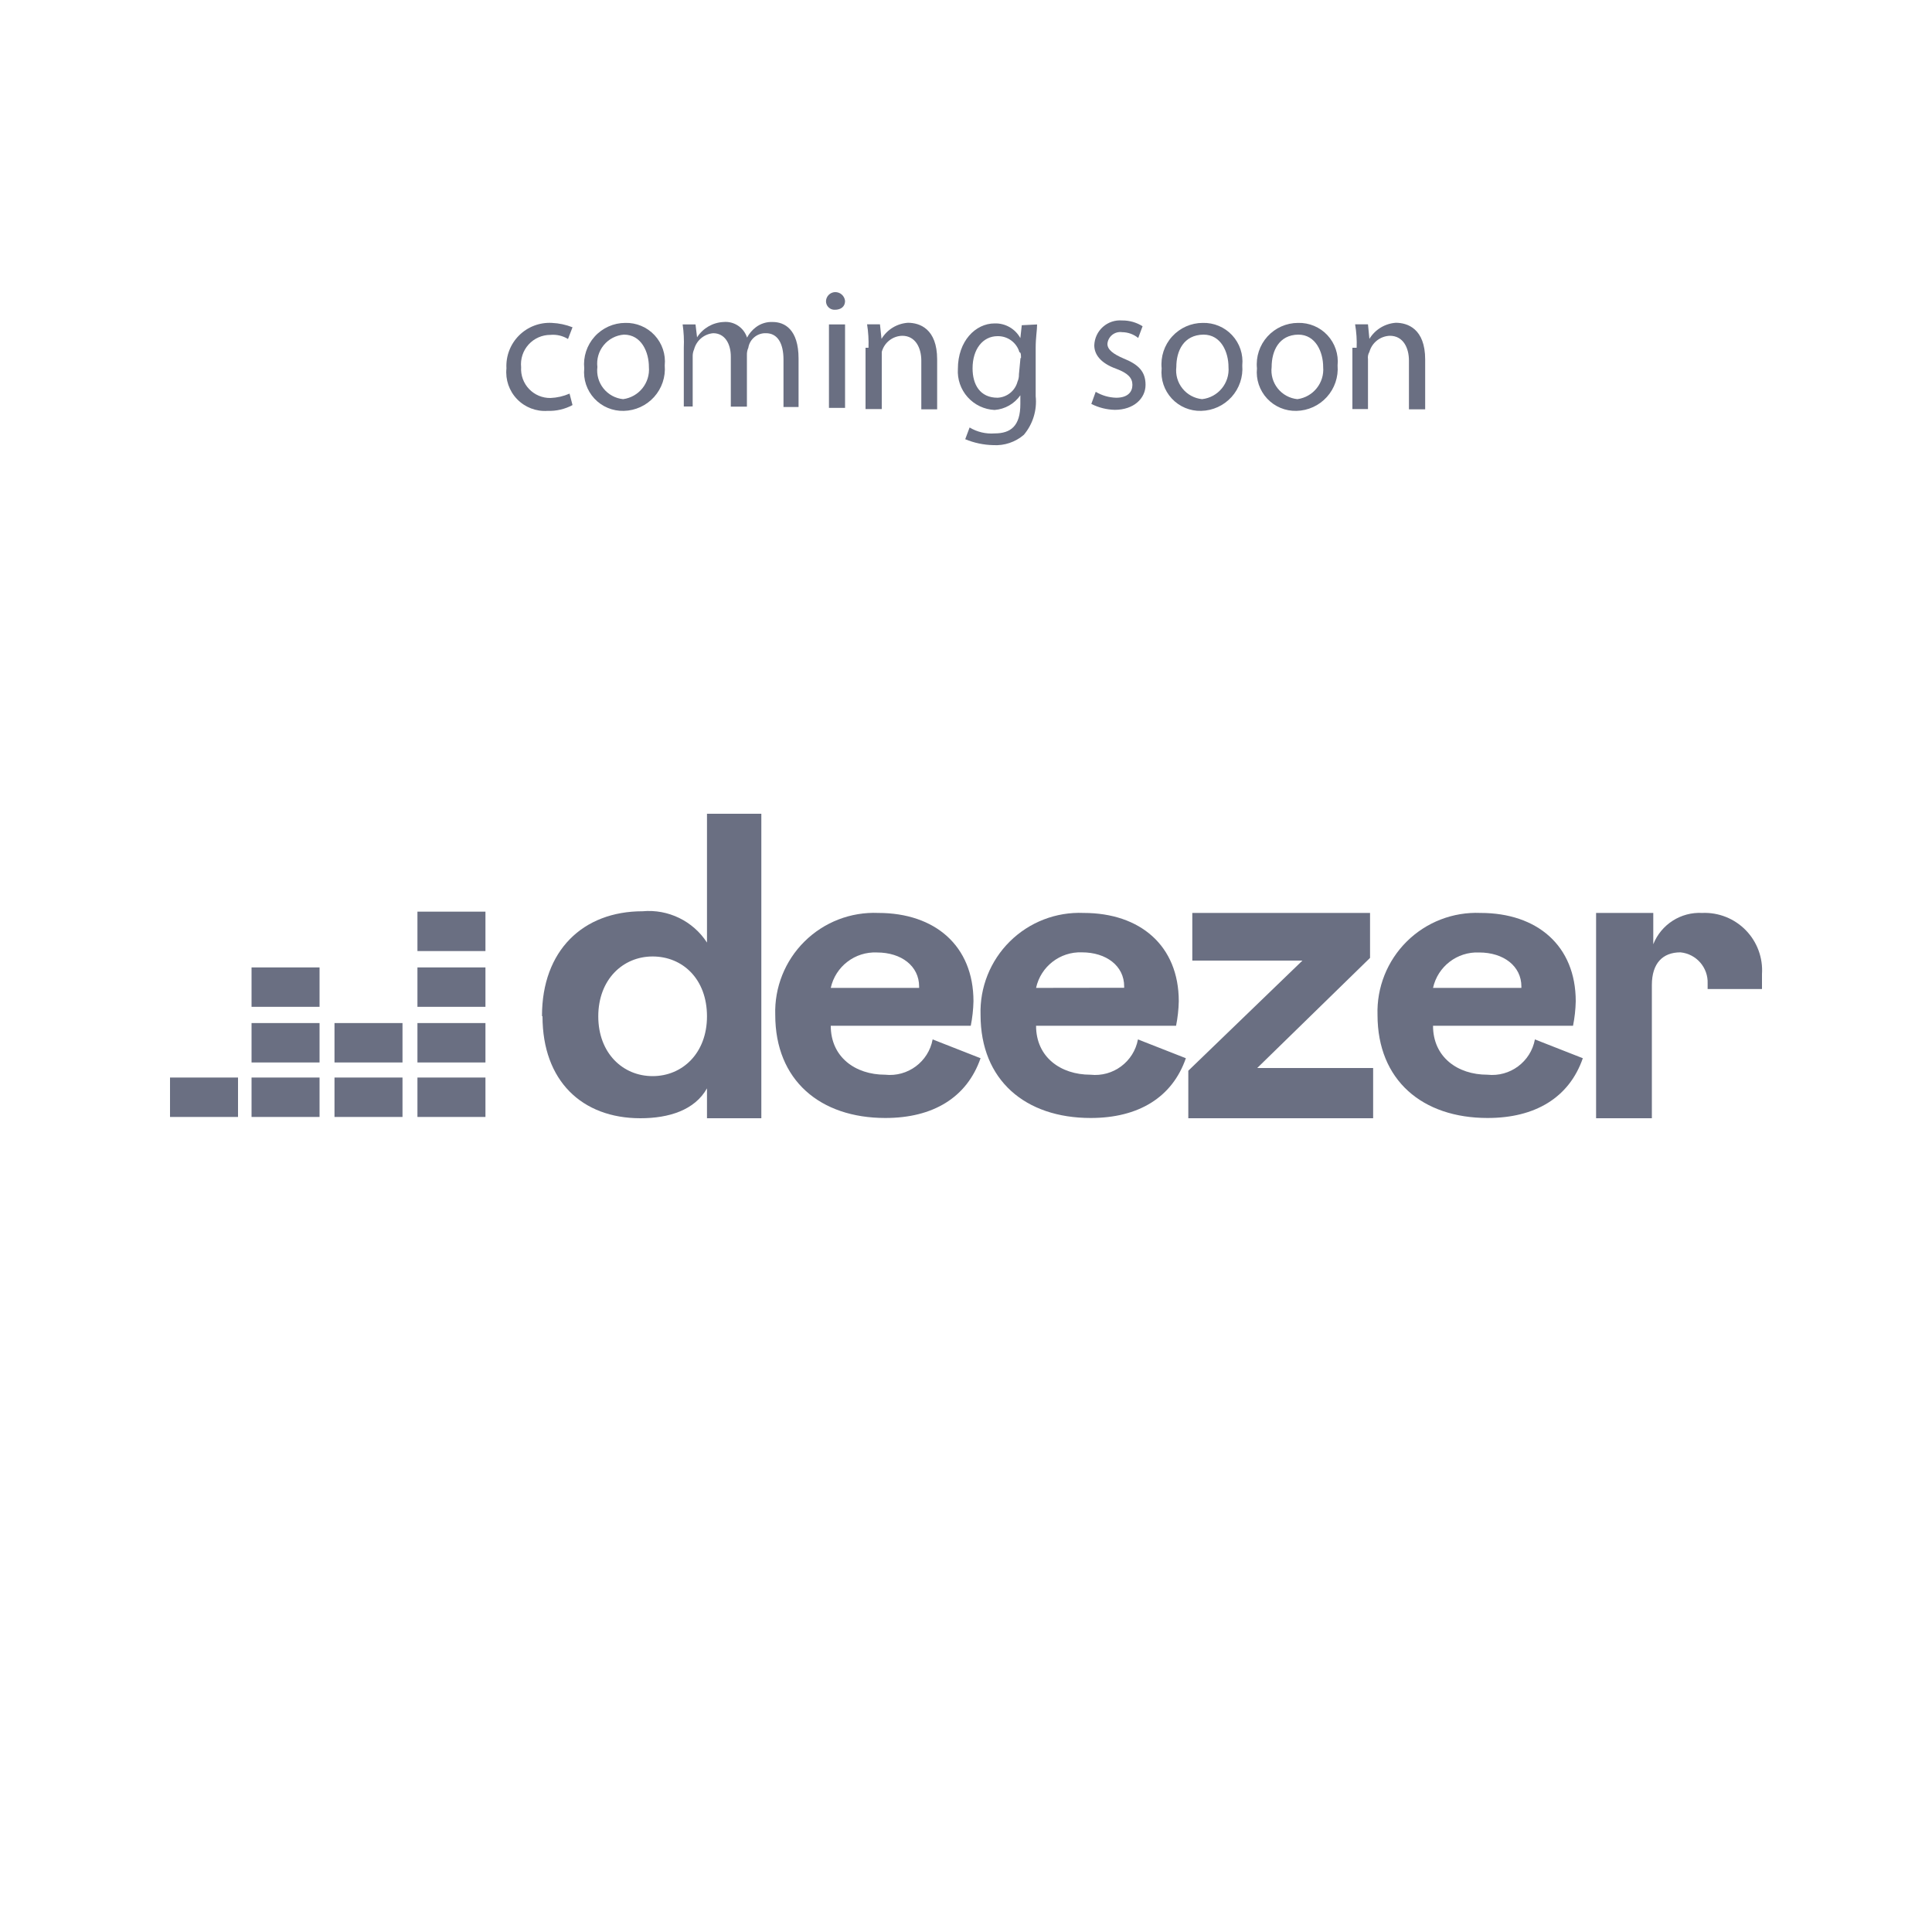
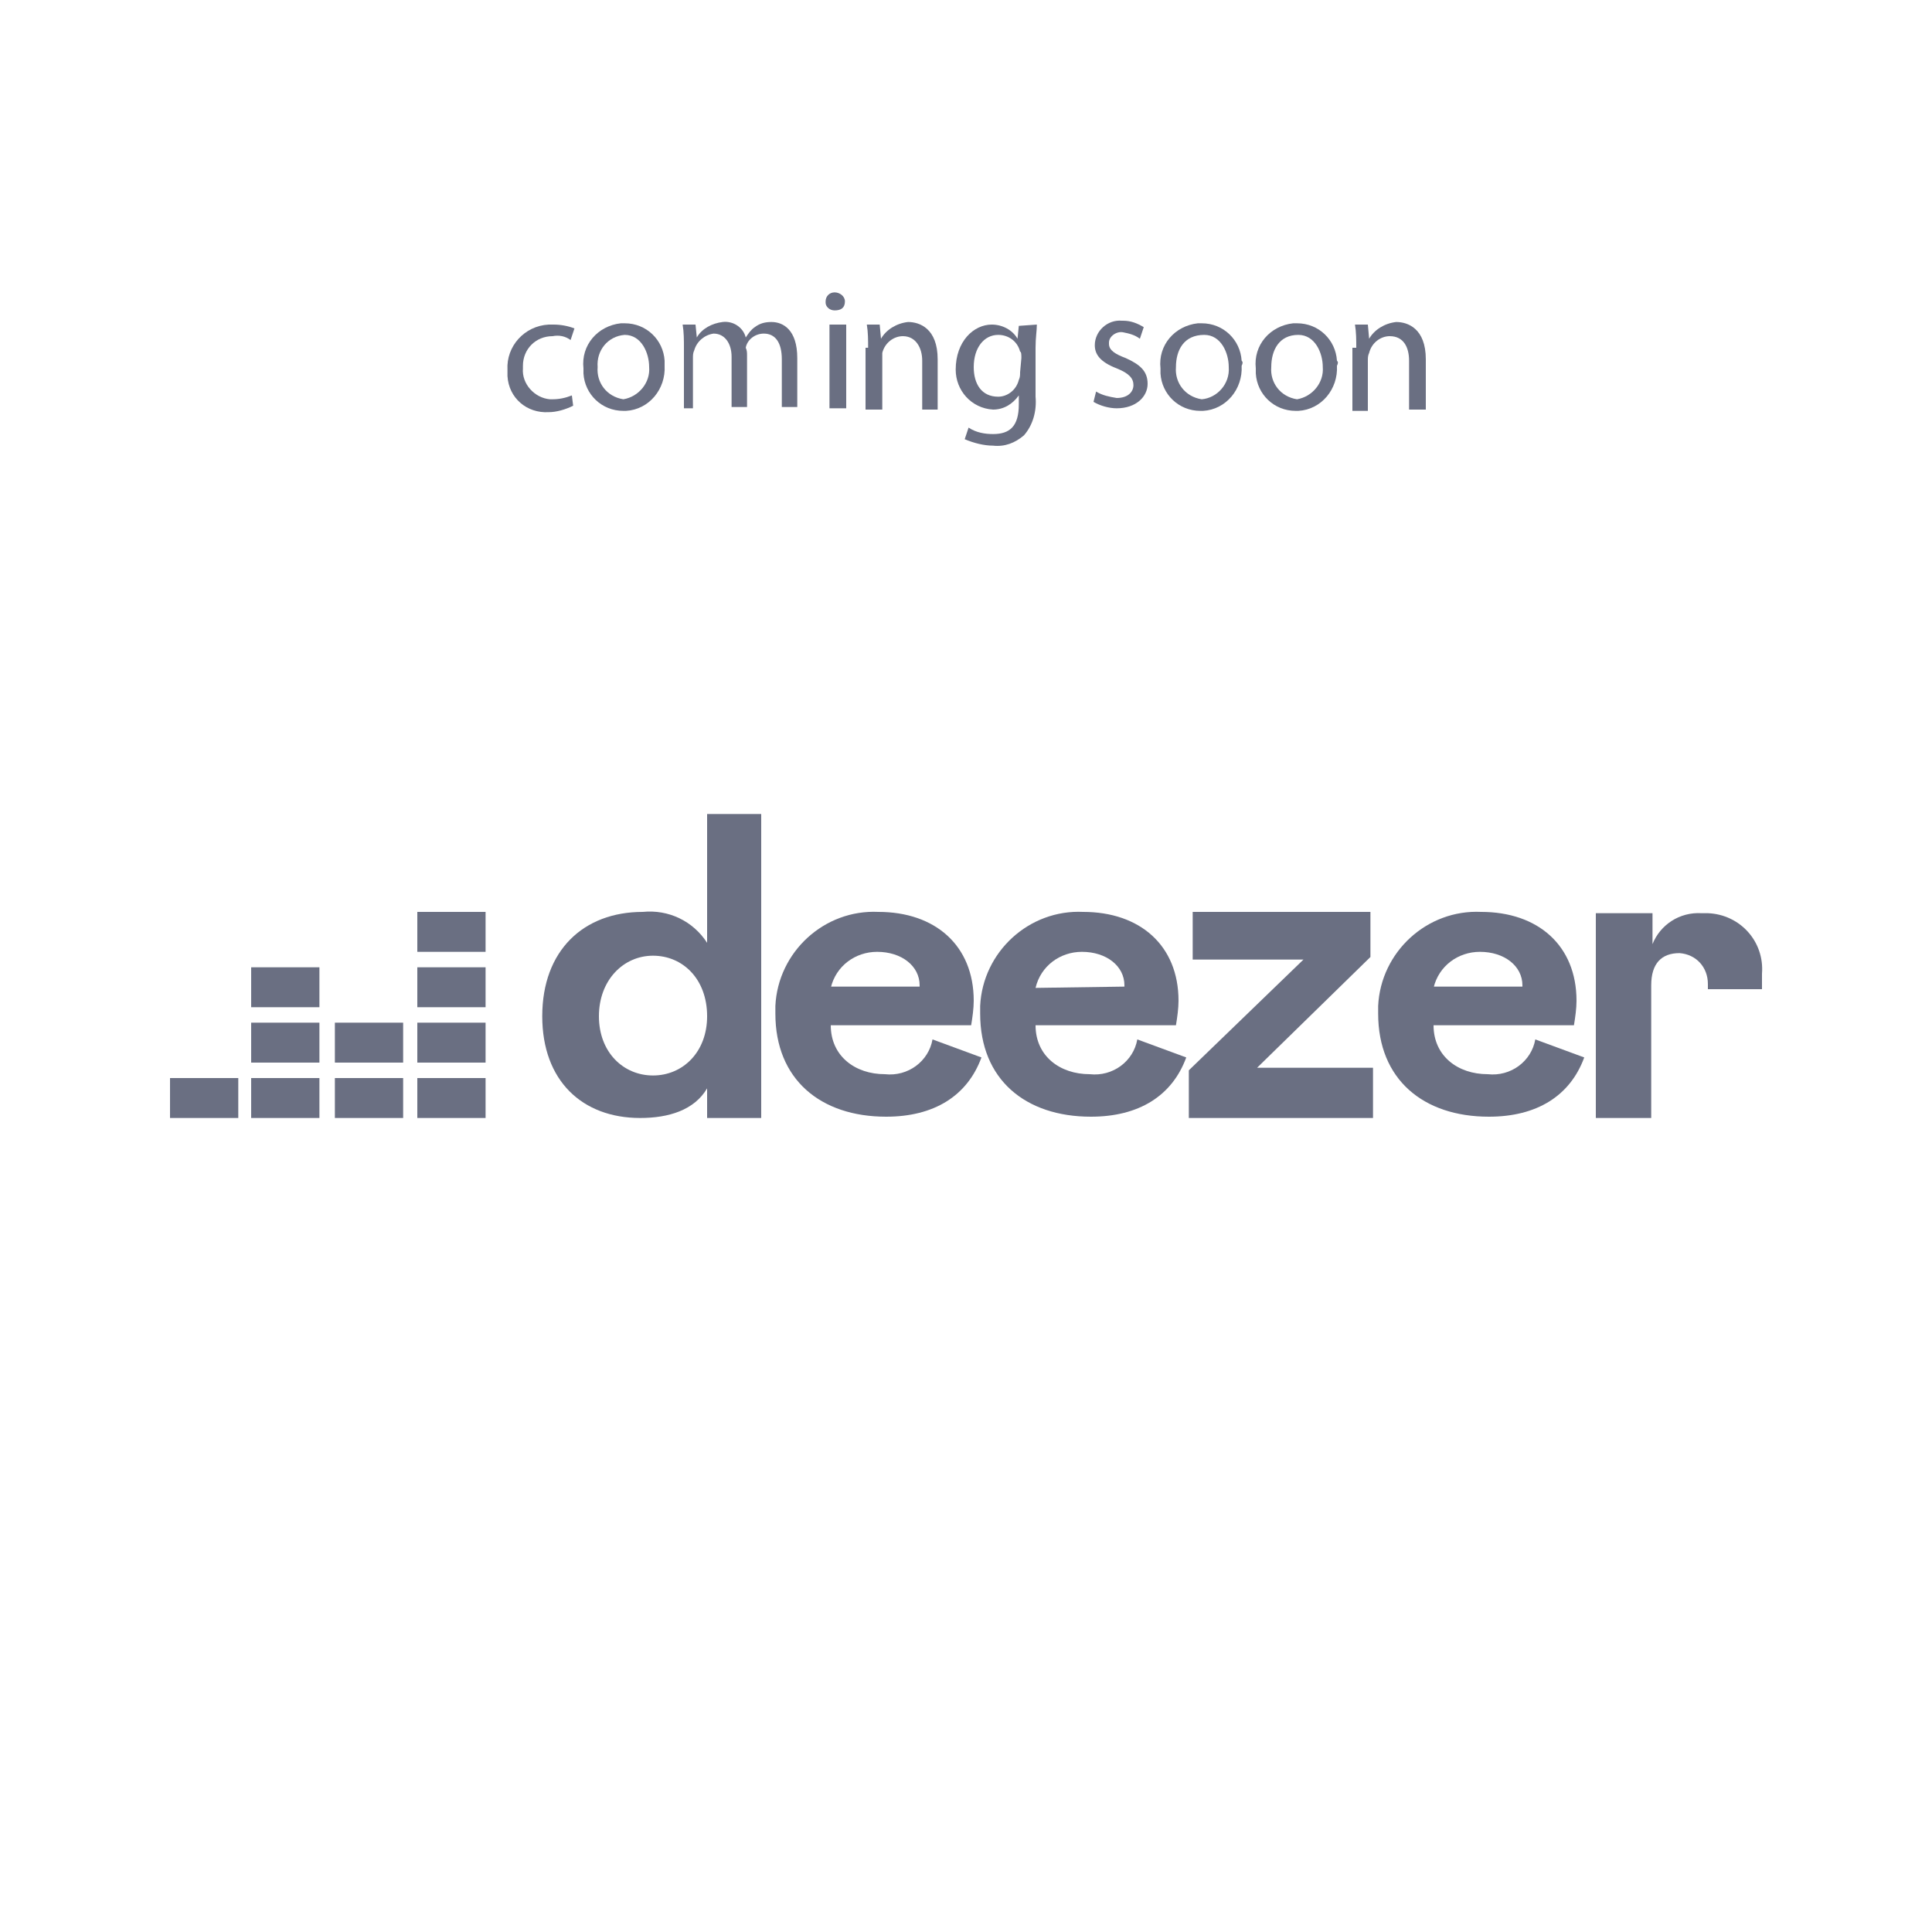
- <svg xmlns="http://www.w3.org/2000/svg" id="Layer_1" data-name="Layer 1" viewBox="0 0 150 150">
-   <defs>
-     <style>.cls-1{fill:#6a6f82;}</style>
-   </defs>
+ <svg xmlns="http://www.w3.org/2000/svg" version="1.1" id="Layer_1" x="0px" y="0px" viewBox="0 0 150 150" style="enable-background:new 0 0 150 150;" xml:space="preserve">
+   <style type="text/css">
+ 	.st0{fill:#6A6F82;}
+ </style>
  <g id="g8252">
-     <path id="path8175" class="cls-1" d="M42.12,78.91c0,5,3.06,7.91,7.6,7.91,2.22,0,4.22-.63,5.17-2.32v2.32h4.22V63.18H54.89v10a5.38,5.38,0,0,0-5-2.43c-4.64,0-7.81,3.06-7.81,8.13Zm12.77,0c0,2.85-1.9,4.64-4.22,4.64s-4.22-1.79-4.22-4.64,1.9-4.65,4.22-4.65S54.89,76,54.89,78.91Z" />
-     <path id="path8177" class="cls-1" d="M72.41,80.7a3.38,3.38,0,0,1-3.69,2.74c-2.32,0-4.22-1.37-4.22-3.8H75.37a10.93,10.93,0,0,0,.21-1.9c0-4.32-3-6.86-7.39-6.86a7.68,7.68,0,0,0-8,7.92c0,5.07,3.48,8,8.55,8,3.69,0,6.33-1.58,7.39-4.64Zm-7.91-4a3.51,3.51,0,0,1,3.59-2.75c1.9,0,3.27,1.06,3.27,2.64v.11Z" />
-     <path id="path8179" class="cls-1" d="M88.35,80.7a3.38,3.38,0,0,1-3.69,2.74c-2.32,0-4.22-1.37-4.22-3.8H91.31a10.93,10.93,0,0,0,.21-1.9c0-4.32-3-6.86-7.39-6.86a7.68,7.68,0,0,0-8,7.92c0,5.07,3.48,8,8.55,8,3.69,0,6.33-1.58,7.39-4.64Zm-7.91-4A3.51,3.51,0,0,1,84,73.94c1.9,0,3.28,1.06,3.28,2.64v.11Z" />
-     <path id="path8181" class="cls-1" d="M106.61,86.82v-3.9h-9l8.76-8.55V70.88H92.57v3.7h8.55l-8.86,8.55v3.69Z" />
-     <path id="path8183" class="cls-1" d="M119.17,80.7a3.38,3.38,0,0,1-3.69,2.74c-2.32,0-4.22-1.37-4.22-3.8h10.87a10.93,10.93,0,0,0,.21-1.9c0-4.32-3-6.86-7.39-6.86a7.68,7.68,0,0,0-8,7.92c0,5.07,3.48,8,8.55,8,3.69,0,6.33-1.58,7.39-4.64Zm-7.91-4a3.51,3.51,0,0,1,3.58-2.75c1.9,0,3.28,1.06,3.28,2.64v.11Z" />
-     <rect id="rect8185" class="cls-1" x="32.41" y="70.78" width="5.28" height="3.06" />
-     <rect id="rect8192" class="cls-1" x="32.41" y="75.11" width="5.28" height="3.06" />
-     <rect id="rect8199" class="cls-1" x="32.41" y="79.43" width="5.28" height="3.06" />
-     <rect id="rect8206" class="cls-1" x="13.2" y="83.66" width="5.28" height="3.06" />
-     <rect id="rect8213" class="cls-1" x="19.53" y="83.66" width="5.28" height="3.06" />
-     <rect id="rect8220" class="cls-1" x="25.97" y="83.66" width="5.28" height="3.06" />
-     <rect id="rect8227" class="cls-1" x="32.41" y="83.66" width="5.28" height="3.06" />
-     <rect id="rect8234" class="cls-1" x="25.97" y="79.43" width="5.28" height="3.06" />
-     <rect id="rect8241" class="cls-1" x="19.53" y="79.43" width="5.28" height="3.06" />
-     <rect id="rect8248" class="cls-1" x="19.53" y="75.11" width="5.28" height="3.06" />
-     <path id="path8250" class="cls-1" d="M132.58,76.37v.42h4.22V75.63a4.46,4.46,0,0,0-4.64-4.75,3.87,3.87,0,0,0-3.8,2.43V70.88h-4.44V86.82h4.33V76.48c0-1.69.84-2.54,2.22-2.54A2.34,2.34,0,0,1,132.58,76.37Z" />
+     <path id="path8175" class="st0" d="M42.1,78.9c0,5,3.1,7.9,7.6,7.9c2.2,0,4.2-0.6,5.2-2.3v2.3h4.2V63.2h-4.2v10   c-1.1-1.7-3-2.6-5-2.4C45.3,70.8,42.1,73.8,42.1,78.9L42.1,78.9z M54.9,78.9c0,2.8-1.9,4.6-4.2,4.6s-4.2-1.8-4.2-4.6   s1.9-4.7,4.2-4.7S54.9,76,54.9,78.9z" />
+     <path id="path8177" class="st0" d="M72.4,80.7c-0.3,1.7-1.9,2.9-3.7,2.7c-2.3,0-4.2-1.4-4.2-3.8h10.9c0.1-0.6,0.2-1.3,0.2-1.9   c0-4.3-3-6.9-7.4-6.9c-4.2-0.2-7.8,3.1-8,7.3c0,0.2,0,0.4,0,0.6c0,5.1,3.5,8,8.6,8c3.7,0,6.3-1.6,7.4-4.6L72.4,80.7z M64.5,76.7   c0.4-1.7,1.9-2.8,3.6-2.8c1.9,0,3.3,1.1,3.3,2.6v0.1H64.5z" />
+     <path id="path8179" class="st0" d="M88.3,80.7c-0.3,1.7-1.9,2.9-3.7,2.7c-2.3,0-4.2-1.4-4.2-3.8h10.9c0.1-0.6,0.2-1.3,0.2-1.9   c0-4.3-3-6.9-7.4-6.9c-4.2-0.2-7.8,3.1-8,7.3c0,0.2,0,0.4,0,0.6c0,5.1,3.5,8,8.6,8c3.7,0,6.3-1.6,7.4-4.6L88.3,80.7z M80.4,76.7   c0.4-1.7,1.9-2.8,3.6-2.8c1.9,0,3.3,1.1,3.3,2.6v0.1L80.4,76.7z" />
+     <path id="path8181" class="st0" d="M106.6,86.8v-3.9h-9l8.8-8.6v-3.5H92.6v3.7h8.6l-8.9,8.6v3.7H106.6z" />
+     <path id="path8183" class="st0" d="M119.2,80.7c-0.3,1.7-1.9,2.9-3.7,2.7c-2.3,0-4.2-1.4-4.2-3.8h10.9c0.1-0.6,0.2-1.3,0.2-1.9   c0-4.3-3-6.9-7.4-6.9c-4.2-0.2-7.8,3.1-8,7.3c0,0.2,0,0.4,0,0.6c0,5.1,3.5,8,8.6,8c3.7,0,6.3-1.6,7.4-4.6L119.2,80.7z M111.3,76.7   c0.4-1.7,1.9-2.8,3.6-2.8c1.9,0,3.3,1.1,3.3,2.6v0.1H111.3z" />
+     <rect id="rect8185" x="32.4" y="70.8" class="st0" width="5.3" height="3.1" />
+     <rect id="rect8192" x="32.4" y="75.1" class="st0" width="5.3" height="3.1" />
+     <rect id="rect8199" x="32.4" y="79.4" class="st0" width="5.3" height="3.1" />
+     <rect id="rect8206" x="13.2" y="83.7" class="st0" width="5.3" height="3.1" />
+     <rect id="rect8213" x="19.5" y="83.7" class="st0" width="5.3" height="3.1" />
+     <rect id="rect8220" x="26" y="83.7" class="st0" width="5.3" height="3.1" />
+     <rect id="rect8227" x="32.4" y="83.7" class="st0" width="5.3" height="3.1" />
+     <rect id="rect8234" x="26" y="79.4" class="st0" width="5.3" height="3.1" />
+     <rect id="rect8241" x="19.5" y="79.4" class="st0" width="5.3" height="3.1" />
+     <rect id="rect8248" x="19.5" y="75.1" class="st0" width="5.3" height="3.1" />
+     <path id="path8250" class="st0" d="M132.6,76.4v0.4h4.2v-1.2c0.2-2.5-1.7-4.6-4.2-4.7c-0.2,0-0.3,0-0.5,0c-1.7-0.1-3.2,0.9-3.8,2.4   v-2.4h-4.4v15.9h4.3V76.5c0-1.7,0.8-2.5,2.2-2.5C131.7,74.1,132.6,75.1,132.6,76.4z" />
  </g>
-   <path class="cls-1" d="M44.45,31.45a3.81,3.81,0,0,1-1.94.45,3,3,0,0,1-3.19-3.3,3.35,3.35,0,0,1,3.53-3.53,4.94,4.94,0,0,1,1.6.34l-.35.91A2.22,2.22,0,0,0,42.74,26a2.28,2.28,0,0,0-2.28,2.51,2.25,2.25,0,0,0,2.28,2.39,4.13,4.13,0,0,0,1.48-.34Z" />
-   <path class="cls-1" d="M51.61,28.37a3.26,3.26,0,0,1-3.18,3.53,3,3,0,0,1-3.07-3.3,3.21,3.21,0,0,1,3.18-3.53A3,3,0,0,1,51.61,28.37Zm-5.23.12a2.24,2.24,0,0,0,2,2.5,2.32,2.32,0,0,0,2-2.5c0-1.14-.57-2.51-1.94-2.51A2.25,2.25,0,0,0,46.38,28.49Z" />
-   <path class="cls-1" d="M53.09,27A9.47,9.47,0,0,0,53,25.19h1l.12,1h0A2.58,2.58,0,0,1,56.17,25,1.75,1.75,0,0,1,58,26.21h0a2.44,2.44,0,0,1,.68-.8A2,2,0,0,1,60,25c.91,0,2,.57,2,2.84v3.76H60.83V27.92c0-1.25-.45-2.05-1.36-2.05A1.34,1.34,0,0,0,58.1,27a1.27,1.27,0,0,0-.11.57v4H56.74V27.69c0-1-.46-1.82-1.37-1.82a1.69,1.69,0,0,0-1.48,1.25,1.29,1.29,0,0,0-.11.57v3.87h-.69Z" />
-   <path class="cls-1" d="M65.61,23.37c0,.45-.34.68-.79.68a.66.66,0,0,1-.69-.68.73.73,0,0,1,.69-.69A.76.76,0,0,1,65.61,23.37Zm-1.25,8.3V25.19h1.25v6.48Z" />
-   <path class="cls-1" d="M67.43,27a9.47,9.47,0,0,0-.11-1.82h1l.12,1.13h0a2.6,2.6,0,0,1,2.05-1.25c.91,0,2.27.46,2.27,2.85v3.87H71.53V28c0-1-.46-1.93-1.48-1.93a1.69,1.69,0,0,0-1.59,1.25v4.44H67.2V27Z" />
-   <path class="cls-1" d="M80.52,25.19c0,.45-.11,1-.11,1.82v3.75a4,4,0,0,1-.92,3,3.34,3.34,0,0,1-2.38.8,6,6,0,0,1-2.17-.46l.34-.91a3.29,3.29,0,0,0,1.94.46c1.25,0,2-.57,2-2.28v-.68h0a2.69,2.69,0,0,1-2,1.14,3,3,0,0,1-2.85-3.19c0-2.16,1.37-3.53,2.85-3.53a2.2,2.2,0,0,1,2,1.14h0l.11-1ZM79.27,27.8c0-.22,0-.45-.12-.45a1.73,1.73,0,0,0-1.7-1.25c-1.14,0-1.94,1-1.94,2.5,0,1.25.57,2.28,1.94,2.28A1.68,1.68,0,0,0,79,29.63a1.29,1.29,0,0,0,.11-.57l.12-1.26Z" />
-   <path class="cls-1" d="M85.07,30.42a3.28,3.28,0,0,0,1.59.46c.91,0,1.26-.46,1.26-1s-.35-.91-1.26-1.25c-1.25-.45-1.7-1.14-1.7-1.82a2,2,0,0,1,2.16-1.93,2.92,2.92,0,0,1,1.59.45l-.34.91a2,2,0,0,0-1.25-.45,1,1,0,0,0-1.14.91c0,.45.46.79,1.25,1.13,1.14.46,1.71,1,1.71,2.05s-.91,1.94-2.39,1.94a4.24,4.24,0,0,1-1.82-.46Z" />
-   <path class="cls-1" d="M96.45,28.37a3.27,3.27,0,0,1-3.19,3.53,3,3,0,0,1-3.07-3.3,3.21,3.21,0,0,1,3.19-3.53A3,3,0,0,1,96.45,28.37Zm-5.12.12a2.24,2.24,0,0,0,2,2.5,2.32,2.32,0,0,0,2.05-2.5c0-1.14-.57-2.51-1.94-2.51C91.9,26,91.33,27.24,91.33,28.49Z" />
-   <path class="cls-1" d="M103.85,28.37a3.27,3.27,0,0,1-3.19,3.53,3,3,0,0,1-3.07-3.3,3.21,3.21,0,0,1,3.19-3.53A3,3,0,0,1,103.85,28.37Zm-5.12.12a2.24,2.24,0,0,0,2,2.5,2.32,2.32,0,0,0,2-2.5c0-1.14-.57-2.51-1.93-2.51C99.3,26,98.73,27.24,98.73,28.49Z" />
-   <path class="cls-1" d="M105.33,27a8.69,8.69,0,0,0-.12-1.82h1l.11,1.13h0a2.62,2.62,0,0,1,2.05-1.25c.91,0,2.28.46,2.28,2.85v3.87h-1.26V28c0-1-.45-1.93-1.48-1.93a1.71,1.71,0,0,0-1.59,1.25.87.87,0,0,0-.11.57v3.87H105V27Z" />
+   <path class="st0" d="M44.5,31.5c-0.6,0.3-1.3,0.5-1.9,0.5c-1.7,0.1-3.1-1.1-3.2-2.8c0-0.2,0-0.3,0-0.5c-0.1-1.8,1.3-3.4,3.2-3.5  c0.1,0,0.2,0,0.4,0c0.5,0,1.1,0.1,1.6,0.3l-0.3,0.9c-0.4-0.3-0.9-0.4-1.4-0.3c-1.3,0-2.3,1-2.3,2.3c0,0.1,0,0.2,0,0.2  c-0.1,1.2,0.9,2.3,2.1,2.4c0.1,0,0.1,0,0.2,0c0.5,0,1-0.1,1.5-0.3L44.5,31.5z" />
+   <path class="st0" d="M51.6,28.4c0.1,1.8-1.2,3.4-3,3.5c-0.1,0-0.1,0-0.2,0c-1.7,0-3-1.3-3.1-2.9c0-0.1,0-0.3,0-0.4  c-0.2-1.8,1.1-3.3,2.9-3.5c0.1,0,0.2,0,0.3,0c1.7,0,3,1.3,3.1,2.9C51.6,28.1,51.6,28.2,51.6,28.4z M46.4,28.5  c-0.1,1.2,0.7,2.3,2,2.5c0,0,0,0,0,0c1.2-0.2,2.1-1.3,2-2.5c0-1.1-0.6-2.5-1.9-2.5C47.2,26.1,46.3,27.2,46.4,28.5  C46.4,28.4,46.4,28.5,46.4,28.5z" />
+   <path class="st0" d="M53.1,27c0-0.6,0-1.2-0.1-1.8h1l0.1,1l0,0c0.4-0.7,1.2-1.1,2-1.2c0.8-0.1,1.6,0.4,1.8,1.2l0,0  c0.2-0.3,0.4-0.6,0.7-0.8c0.4-0.3,0.8-0.4,1.3-0.4c0.9,0,2,0.6,2,2.8v3.8h-1.2v-3.7c0-1.3-0.5-2-1.4-2c-0.7,0-1.3,0.5-1.4,1.1  C58,27.2,58,27.4,58,27.6v4h-1.2v-3.9c0-1-0.5-1.8-1.4-1.8c-0.7,0.1-1.3,0.6-1.5,1.3c-0.1,0.2-0.1,0.4-0.1,0.6v3.9h-0.7L53.1,27z" />
+   <path class="st0" d="M65.6,23.4c0,0.5-0.3,0.7-0.8,0.7c-0.4,0-0.7-0.3-0.7-0.6c0,0,0,0,0-0.1c0-0.4,0.3-0.7,0.7-0.7  C65.2,22.7,65.6,23,65.6,23.4z M64.4,31.7v-6.5h1.3v6.5L64.4,31.7z" />
+   <path class="st0" d="M67.4,27c0-0.6,0-1.2-0.1-1.8h1l0.1,1.1l0,0c0.4-0.7,1.2-1.2,2.1-1.3c0.9,0,2.3,0.5,2.3,2.9v3.9h-1.2V28  c0-1-0.5-1.9-1.5-1.9c-0.7,0-1.4,0.5-1.6,1.3v4.4h-1.3V27H67.4z" />
+   <path class="st0" d="M80.5,25.2c0,0.5-0.1,1-0.1,1.8v3.8c0.1,1.1-0.2,2.2-0.9,3c-0.7,0.6-1.5,0.9-2.4,0.8c-0.7,0-1.5-0.2-2.2-0.5  l0.3-0.9c0.6,0.4,1.3,0.5,1.9,0.5c1.3,0,2-0.6,2-2.3v-0.7l0,0c-0.5,0.7-1.2,1.1-2,1.1c-1.7-0.1-2.9-1.5-2.9-3.1c0,0,0,0,0,0  c0-2.2,1.4-3.5,2.8-3.5c0.8,0,1.6,0.4,2,1.1l0,0l0.1-1L80.5,25.2z M79.3,27.8c0-0.2,0-0.5-0.1-0.5c-0.2-0.8-0.9-1.3-1.7-1.3  c-1.1,0-1.9,1-1.9,2.5c0,1.3,0.6,2.3,1.9,2.3c0.7,0,1.4-0.5,1.6-1.3c0.1-0.2,0.1-0.4,0.1-0.6L79.3,27.8L79.3,27.8z" />
+   <path class="st0" d="M85.1,30.4c0.5,0.3,1,0.4,1.6,0.5c0.9,0,1.3-0.5,1.3-1s-0.3-0.9-1.3-1.3c-1.3-0.5-1.7-1.1-1.7-1.8  c0-1.1,1-2,2.1-1.9c0,0,0.1,0,0.1,0c0.6,0,1.1,0.2,1.6,0.5l-0.3,0.9c-0.4-0.3-0.8-0.4-1.3-0.5c-0.5-0.1-1.1,0.3-1.1,0.8  c0,0,0,0,0,0.1c0,0.5,0.5,0.8,1.3,1.1c1.1,0.5,1.7,1,1.7,2s-0.9,1.9-2.4,1.9c-0.6,0-1.3-0.2-1.8-0.5L85.1,30.4z" />
+   <path class="st0" d="M96.4,28.4c0.1,1.8-1.2,3.4-3,3.5c-0.1,0-0.1,0-0.2,0c-1.7,0-3-1.3-3.1-2.9c0-0.1,0-0.3,0-0.4  c-0.2-1.8,1.1-3.3,2.9-3.5c0.1,0,0.2,0,0.3,0c1.7,0,3,1.3,3.1,2.9C96.5,28.1,96.5,28.2,96.4,28.4z M91.3,28.5  c-0.1,1.2,0.7,2.3,2,2.5c0,0,0,0,0,0c1.2-0.1,2.2-1.2,2.1-2.5c0-1.1-0.6-2.5-1.9-2.5C91.9,26,91.3,27.2,91.3,28.5z" />
+   <path class="st0" d="M103.8,28.4c0.1,1.8-1.2,3.4-3,3.5c-0.1,0-0.1,0-0.2,0c-1.7,0-3-1.3-3.1-2.9c0-0.1,0-0.3,0-0.4  c-0.2-1.8,1.1-3.3,2.9-3.5c0.1,0,0.2,0,0.3,0c1.7,0,3,1.3,3.1,2.9C103.9,28.1,103.9,28.2,103.8,28.4z M98.7,28.5  c-0.1,1.2,0.7,2.3,2,2.5c0,0,0,0,0,0c1.2-0.2,2.1-1.3,2-2.5c0-1.1-0.6-2.5-1.9-2.5C99.3,26,98.7,27.2,98.7,28.5z" />
+   <path class="st0" d="M105.3,27c0-0.6,0-1.2-0.1-1.8h1l0.1,1.1l0,0c0.4-0.7,1.2-1.2,2.1-1.3c0.9,0,2.3,0.5,2.3,2.9v3.9h-1.3V28  c0-1-0.4-1.9-1.5-1.9c-0.7,0-1.4,0.5-1.6,1.3c-0.1,0.2-0.1,0.4-0.1,0.6v3.9H105V27H105.3z" />
</svg>
